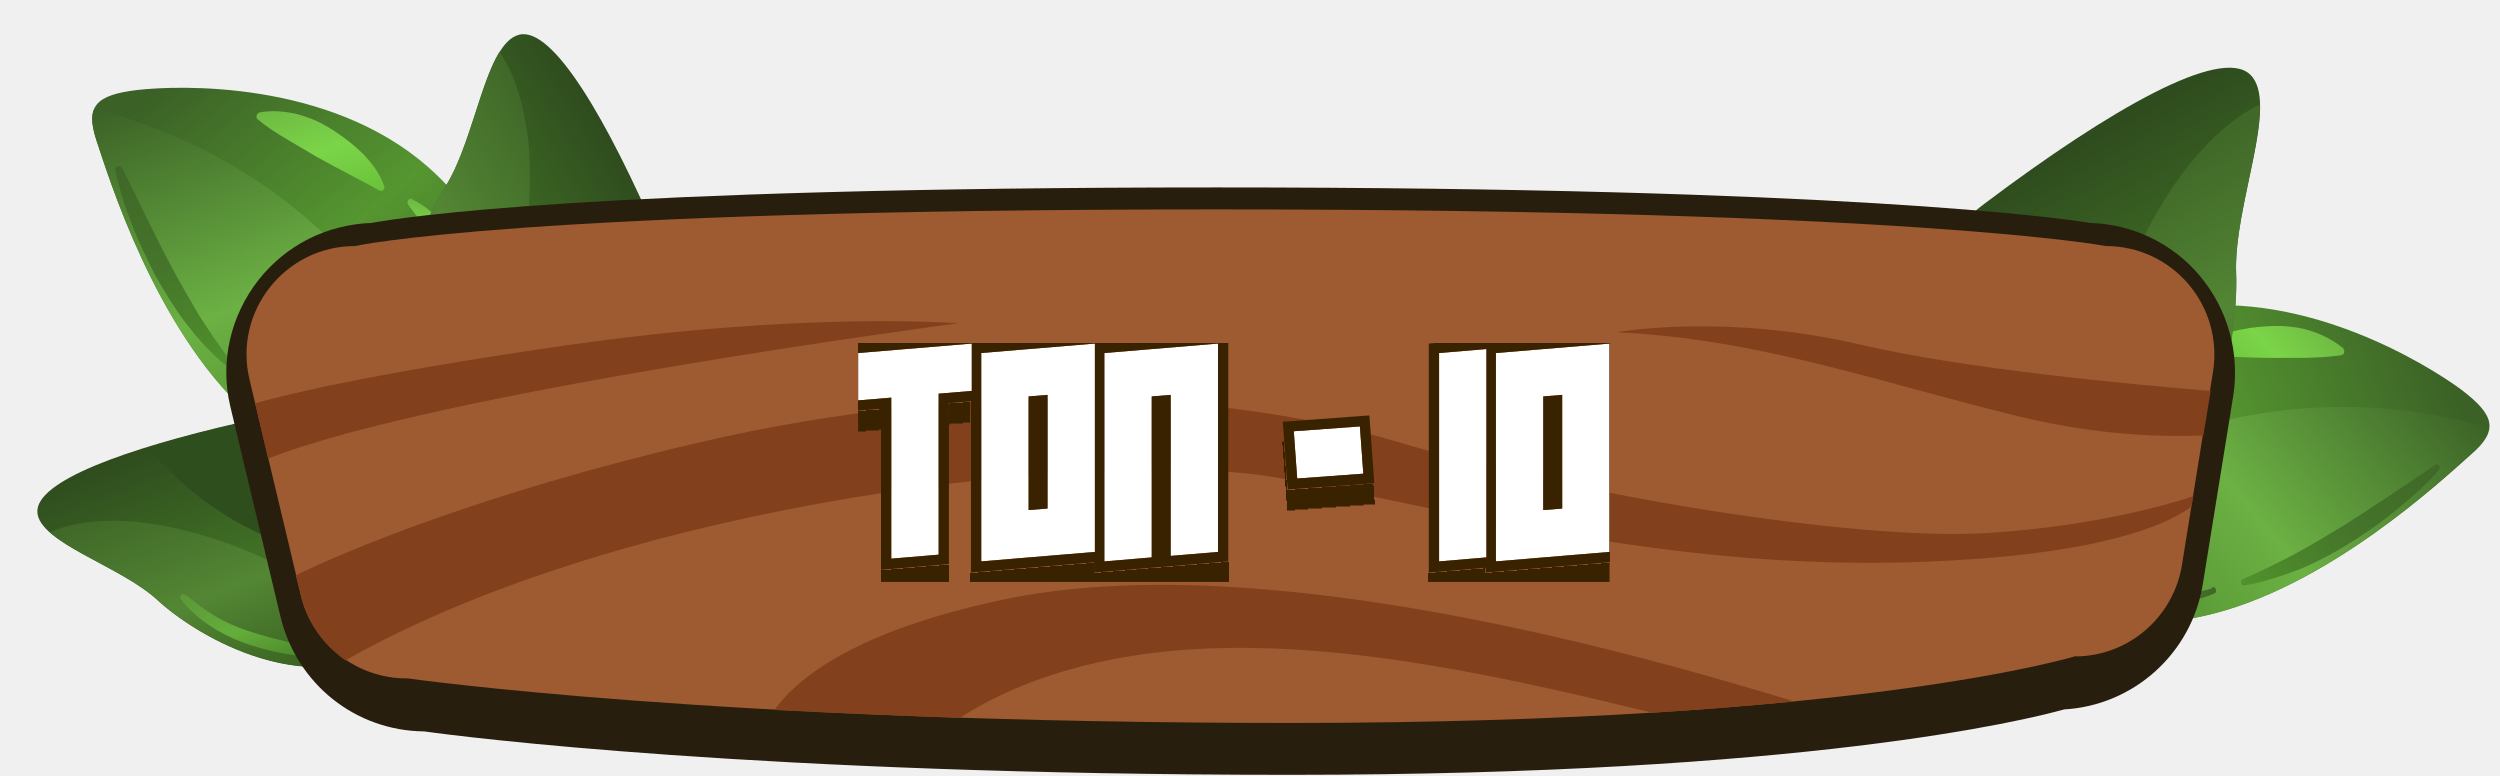
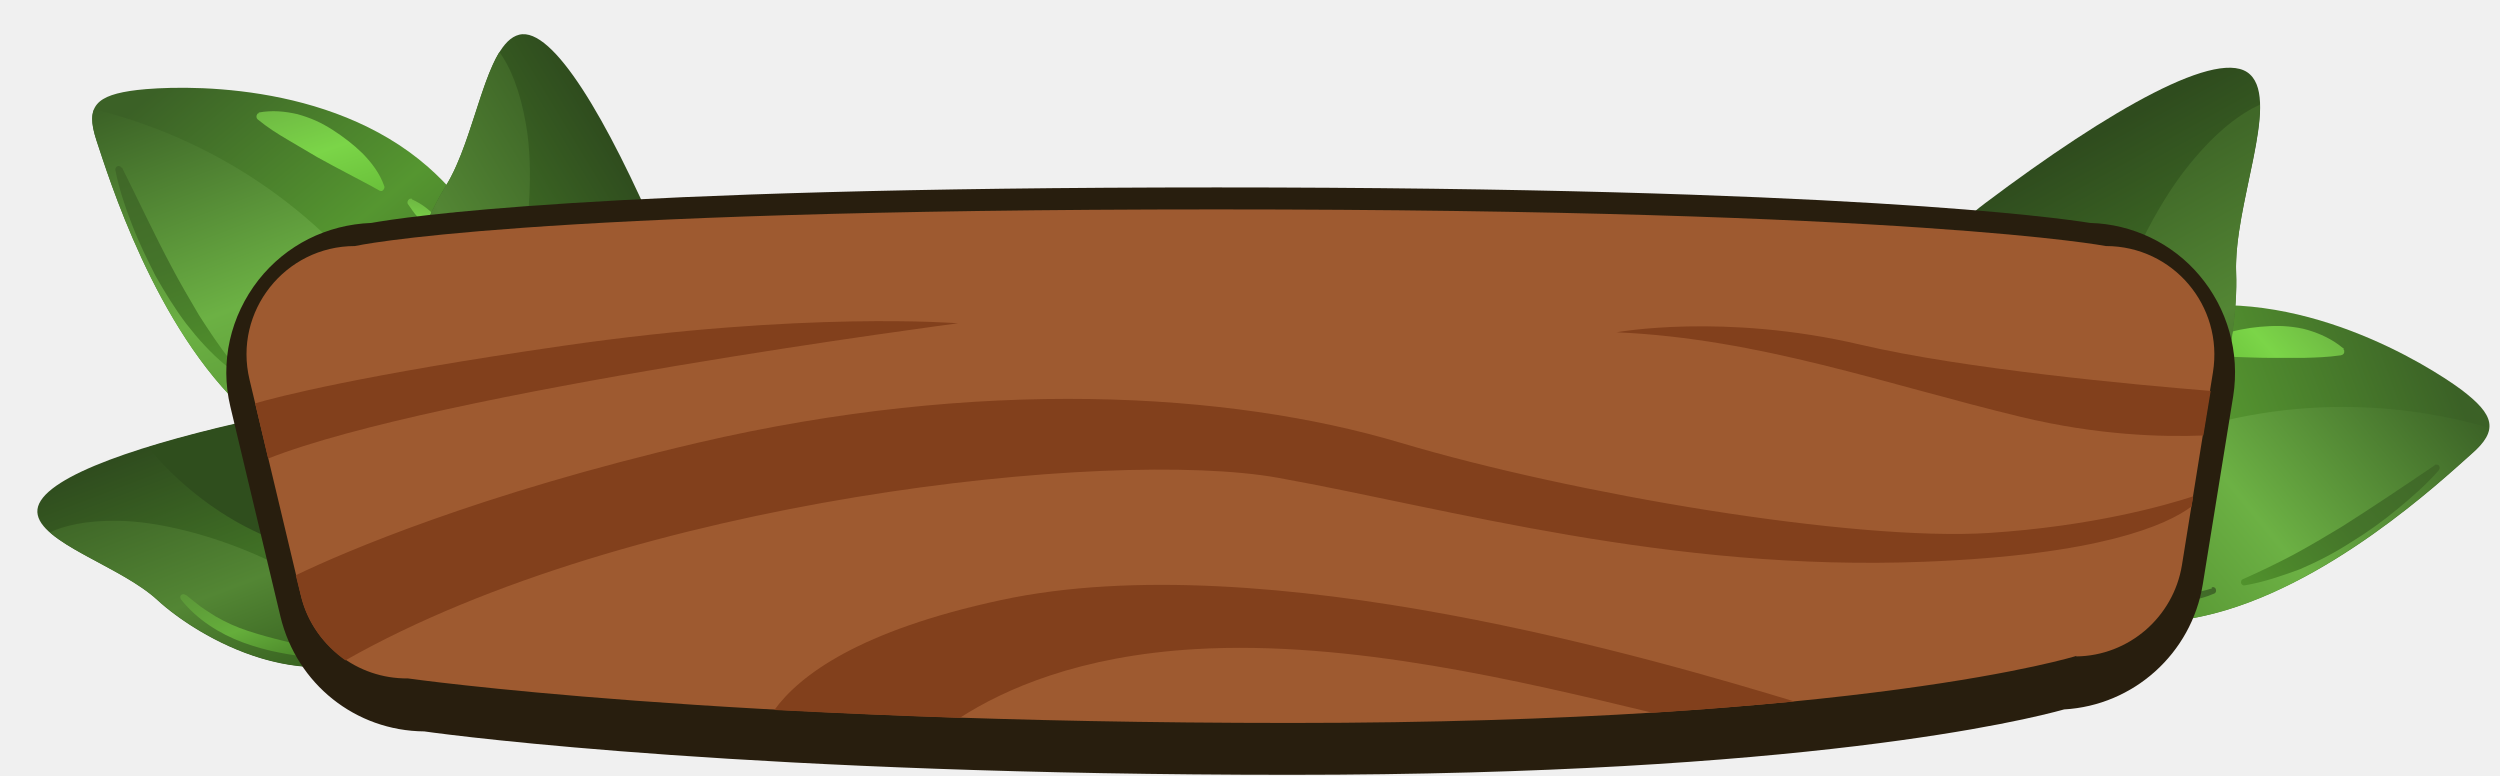
<svg xmlns="http://www.w3.org/2000/svg" width="232" height="72" viewBox="0 0 232 72" fill="none">
-   <path d="M41.406 46.105C41.406 46.105 32.801 36.804 22.188 39.226C11.601 41.66 3.322 44.652 3.467 47.53C3.624 50.381 11.149 52.484 14.622 55.707C18.217 59.016 29.062 65.679 38.123 59.172C47.16 52.717 41.418 46.078 41.418 46.078L41.406 46.105Z" fill="url(#paint0_linear_3920_35505)" />
-   <path d="M35.818 60.533C31.041 53.241 18.249 48.419 10.938 48.33C7.922 48.285 5.933 48.798 4.64 49.4C6.891 51.434 11.989 53.245 14.661 55.692C17.958 58.74 27.332 64.551 35.818 60.533Z" fill="url(#paint1_linear_3920_35505)" />
+   <path d="M41.406 46.105C41.406 46.105 32.801 36.804 22.188 39.226C11.601 41.66 3.322 44.652 3.467 47.53C3.624 50.381 11.149 52.484 14.622 55.707C18.217 59.016 29.062 65.679 38.123 59.172C47.16 52.717 41.418 46.078 41.418 46.078L41.406 46.105Z" fill="url(#paint0_linear_3920_35504)" />
+   <path d="M35.818 60.533C31.041 53.241 18.249 48.419 10.938 48.33C7.922 48.285 5.933 48.798 4.64 49.4C6.891 51.434 11.989 53.245 14.661 55.692C17.958 58.74 27.332 64.551 35.818 60.533Z" fill="url(#paint1_linear_3920_35504)" />
  <path d="M42.245 47.44C41.834 46.648 41.383 46.158 41.383 46.158C41.383 46.158 32.777 36.857 22.164 39.279C19.101 39.98 16.274 40.723 13.748 41.506C14.656 42.617 15.611 43.622 16.587 44.508C22.349 49.75 29.251 52.244 35.027 51.196C37.773 50.704 40.2 49.43 42.218 47.428L42.245 47.44Z" fill="#2F4E1D" />
  <path d="M37.107 59.866C37.464 59.643 37.781 59.434 38.137 59.21C38.746 58.781 39.251 58.368 39.717 57.971L39.899 44.692C39.722 44.517 39.56 44.38 39.332 44.246C38.026 45.161 35.034 47.908 35.369 53.492C35.541 56.382 36.305 58.451 37.134 59.878L37.107 59.866Z" fill="#273D1A" />
-   <path d="M17.318 55.256C17.737 55.604 18.182 55.964 18.613 56.286C19.07 56.619 19.525 56.887 19.995 57.194C20.931 57.743 21.968 58.209 23 58.544C24.058 58.892 25.167 59.199 26.234 59.455C26.775 59.602 27.316 59.749 27.867 59.805C28.42 59.925 28.973 60.046 29.511 60.128C29.76 60.144 29.927 60.411 29.846 60.662C29.777 60.887 29.599 60.999 29.404 61.007C28.241 60.964 27.072 60.79 25.928 60.563C24.81 60.349 23.674 60.03 22.575 59.632C21.449 59.222 20.382 58.679 19.402 58.015C18.422 57.35 17.555 56.577 16.798 55.63C16.701 55.49 16.693 55.295 16.832 55.198C16.972 55.101 17.117 55.134 17.238 55.22L17.318 55.256Z" fill="url(#paint2_linear_3920_35505)" />
-   <path d="M49.285 37.467C49.78 36.507 49.933 35.457 49.733 34.408C49.126 30.779 46.889 21.816 39.725 15.496C30.532 7.434 16.576 7.906 12.732 8.352C8.914 8.81 7.874 9.845 8.959 13.049C10.044 16.254 14.364 30.468 22.866 38.22C31.056 45.672 43.493 48.863 49.273 37.493L49.3 37.505L49.285 37.467Z" fill="url(#paint3_linear_3920_35505)" />
+   <path d="M17.318 55.256C17.737 55.604 18.182 55.964 18.613 56.286C19.07 56.619 19.525 56.887 19.995 57.194C20.931 57.743 21.968 58.209 23 58.544C24.058 58.892 25.167 59.199 26.234 59.455C26.775 59.602 27.316 59.749 27.867 59.805C28.42 59.925 28.973 60.046 29.511 60.128C29.76 60.144 29.927 60.411 29.846 60.662C29.777 60.887 29.599 60.999 29.404 61.007C28.241 60.964 27.072 60.79 25.928 60.563C24.81 60.349 23.674 60.03 22.575 59.632C21.449 59.222 20.382 58.679 19.402 58.015C18.422 57.35 17.555 56.577 16.798 55.63C16.701 55.49 16.693 55.295 16.832 55.198C16.972 55.101 17.117 55.134 17.238 55.22L17.318 55.256Z" fill="url(#paint2_linear_3920_35504)" />
+   <path d="M49.285 37.467C49.78 36.507 49.933 35.457 49.733 34.408C49.126 30.779 46.889 21.816 39.725 15.496C30.532 7.434 16.576 7.906 12.732 8.352C8.914 8.81 7.874 9.845 8.959 13.049C10.044 16.254 14.364 30.468 22.866 38.22C31.056 45.672 43.493 48.863 49.273 37.493L49.3 37.505L49.285 37.467Z" fill="url(#paint3_linear_3920_35504)" />
  <path d="M49.285 37.467C49.78 36.507 49.933 35.457 49.733 34.408C49.453 32.684 48.784 29.762 47.409 26.492C45.647 28.065 43.454 30.883 42.78 35.726C42.335 38.85 42.552 41.569 43.075 43.817C45.522 42.712 47.629 40.654 49.285 37.467Z" fill="#406829" />
-   <path d="M8.734 10.136C8.423 10.827 8.553 11.748 8.959 13.049C10.018 16.242 14.364 30.468 22.866 38.22C29.401 44.161 38.576 47.357 44.986 42.695C42.632 37.833 39.184 32.065 34.132 26.023C25.578 15.755 15.181 11.722 8.734 10.136Z" fill="url(#paint4_linear_3920_35505)" />
+   <path d="M8.734 10.136C8.423 10.827 8.553 11.748 8.959 13.049C10.018 16.242 14.364 30.468 22.866 38.22C29.401 44.161 38.576 47.357 44.986 42.695C42.632 37.833 39.184 32.065 34.132 26.023C25.578 15.755 15.181 11.722 8.734 10.136Z" fill="url(#paint4_linear_3920_35504)" />
  <path d="M45.012 42.707C44.299 41.236 43.48 39.717 42.577 38.097C42.483 40.228 42.706 42.15 43.087 43.791C43.766 43.489 44.389 43.098 45.01 42.642L45.036 42.654L45.012 42.707Z" fill="#507C34" />
-   <path d="M24.001 10.444C25.257 10.21 26.449 10.33 27.609 10.595C28.176 10.755 28.759 10.952 29.317 11.203C29.875 11.454 30.41 11.758 30.906 12.077C31.871 12.703 32.801 13.408 33.644 14.234C34.475 15.087 35.247 16.073 35.662 17.283C35.721 17.437 35.599 17.638 35.471 17.708C35.394 17.738 35.302 17.728 35.222 17.692C34.233 17.12 33.288 16.663 32.313 16.129C31.353 15.634 30.405 15.112 29.43 14.578L26.702 12.969C25.766 12.42 24.842 11.845 23.909 11.075C23.774 10.95 23.766 10.754 23.864 10.607C23.9 10.527 23.977 10.498 24.042 10.495L24.015 10.483L24.001 10.444Z" fill="url(#paint5_linear_3920_35505)" />
-   <path d="M38.192 18.483C38.697 18.71 39.152 18.979 39.53 19.276C39.934 19.585 40.341 19.96 40.644 20.352C41.316 21.133 41.952 21.994 42.282 23.038C42.34 23.192 42.245 23.405 42.103 23.437C41.987 23.481 41.881 23.433 41.813 23.37C41.421 23.034 41.105 22.669 40.752 22.318C40.398 21.967 40.083 21.602 39.729 21.251C39.375 20.901 39.072 20.509 38.757 20.143C38.415 19.766 38.15 19.359 37.859 18.941C37.761 18.801 37.819 18.603 37.97 18.479C38.059 18.423 38.151 18.433 38.242 18.442L38.219 18.495L38.192 18.483Z" fill="url(#paint6_linear_3920_35505)" />
-   <path d="M11.32 15.548C12.87 18.642 14.316 21.753 15.929 24.779C16.722 26.286 17.592 27.764 18.462 29.241C19.383 30.678 20.316 32.088 21.39 33.466C21.488 33.605 21.469 33.789 21.317 33.912C21.217 33.995 21.06 33.988 20.939 33.902C19.561 32.772 18.37 31.438 17.296 30.06C16.233 28.655 15.295 27.115 14.437 25.611C13.641 24.038 12.872 22.478 12.242 20.821C11.601 19.19 11.048 17.504 10.703 15.783C10.671 15.64 10.793 15.44 10.935 15.408C11.078 15.376 11.199 15.462 11.281 15.563L11.308 15.575L11.32 15.548Z" fill="url(#paint7_linear_3920_35505)" />
-   <path d="M23.395 35.549C23.861 36.078 24.43 36.589 24.997 37.036C25.59 37.494 26.18 37.887 26.797 38.292C27.414 38.697 28.067 39.023 28.746 39.36L30.767 40.268C31.033 40.388 31.189 40.681 31.084 40.986C30.965 41.252 30.671 41.407 30.366 41.303C29.675 40.992 28.996 40.655 28.302 40.279C27.634 39.915 26.991 39.498 26.347 39.081C25.715 38.637 25.11 38.206 24.553 37.667C23.996 37.129 23.427 36.618 22.932 36.012C22.834 35.873 22.853 35.689 22.993 35.592C23.105 35.483 23.289 35.501 23.413 35.653L23.437 35.6L23.395 35.549Z" fill="url(#paint8_linear_3920_35505)" />
-   <path d="M57.475 45.206C57.475 45.206 66.121 33.718 61.23 22.41C56.351 11.077 51.31 2.451 48.184 3.22C45.057 3.988 44.181 12.768 41.341 17.308C38.403 21.997 33.191 35.444 42.231 44.205C51.298 52.977 57.463 45.232 57.463 45.232L57.436 45.22L57.475 45.206Z" fill="url(#paint9_linear_3920_35505)" />
-   <path d="M40.269 41.885C47.452 35.077 50.214 19.826 48.832 11.662C48.263 8.306 47.327 6.192 46.344 4.823C44.547 7.755 43.557 13.798 41.353 17.282C38.647 21.596 34.065 33.216 40.269 41.885Z" fill="url(#paint10_linear_3920_35505)" />
+   <path d="M24.001 10.444C25.257 10.21 26.449 10.33 27.609 10.595C28.176 10.755 28.759 10.952 29.317 11.203C29.875 11.454 30.41 11.758 30.906 12.077C31.871 12.703 32.801 13.408 33.644 14.234C34.475 15.087 35.247 16.073 35.662 17.283C35.721 17.437 35.599 17.638 35.471 17.708C35.394 17.738 35.302 17.728 35.222 17.692C34.233 17.12 33.288 16.663 32.313 16.129C31.353 15.634 30.405 15.112 29.43 14.578L26.702 12.969C25.766 12.42 24.842 11.845 23.909 11.075C23.774 10.95 23.766 10.754 23.864 10.607C23.9 10.527 23.977 10.498 24.042 10.495L24.015 10.483L24.001 10.444Z" fill="url(#paint5_linear_3920_35504)" />
+   <path d="M38.192 18.483C38.697 18.71 39.152 18.979 39.53 19.276C39.934 19.585 40.341 19.96 40.644 20.352C41.316 21.133 41.952 21.994 42.282 23.038C42.34 23.192 42.245 23.405 42.103 23.437C41.987 23.481 41.881 23.433 41.813 23.37C41.421 23.034 41.105 22.669 40.752 22.318C40.398 21.967 40.083 21.602 39.729 21.251C39.375 20.901 39.072 20.509 38.757 20.143C38.415 19.766 38.15 19.359 37.859 18.941C37.761 18.801 37.819 18.603 37.97 18.479C38.059 18.423 38.151 18.433 38.242 18.442L38.219 18.495L38.192 18.483Z" fill="url(#paint6_linear_3920_35504)" />
+   <path d="M11.32 15.548C12.87 18.642 14.316 21.753 15.929 24.779C16.722 26.286 17.592 27.764 18.462 29.241C19.383 30.678 20.316 32.088 21.39 33.466C21.488 33.605 21.469 33.789 21.317 33.912C21.217 33.995 21.06 33.988 20.939 33.902C19.561 32.772 18.37 31.438 17.296 30.06C16.233 28.655 15.295 27.115 14.437 25.611C13.641 24.038 12.872 22.478 12.242 20.821C11.601 19.19 11.048 17.504 10.703 15.783C10.671 15.64 10.793 15.44 10.935 15.408C11.078 15.376 11.199 15.462 11.281 15.563L11.308 15.575L11.32 15.548Z" fill="url(#paint7_linear_3920_35504)" />
+   <path d="M23.395 35.549C23.861 36.078 24.43 36.589 24.997 37.036C25.59 37.494 26.18 37.887 26.797 38.292C27.414 38.697 28.067 39.023 28.746 39.36L30.767 40.268C31.033 40.388 31.189 40.681 31.084 40.986C30.965 41.252 30.671 41.407 30.366 41.303C29.675 40.992 28.996 40.655 28.302 40.279C27.634 39.915 26.991 39.498 26.347 39.081C25.715 38.637 25.11 38.206 24.553 37.667C23.996 37.129 23.427 36.618 22.932 36.012C22.834 35.873 22.853 35.689 22.993 35.592C23.105 35.483 23.289 35.501 23.413 35.653L23.437 35.6L23.395 35.549Z" fill="url(#paint8_linear_3920_35504)" />
+   <path d="M57.475 45.206C57.475 45.206 66.121 33.718 61.23 22.41C56.351 11.077 51.31 2.451 48.184 3.22C45.057 3.988 44.181 12.768 41.341 17.308C38.403 21.997 33.191 35.444 42.231 44.205C51.298 52.977 57.463 45.232 57.463 45.232L57.436 45.22L57.475 45.206Z" fill="url(#paint9_linear_3920_35504)" />
+   <path d="M40.269 41.885C47.452 35.077 50.214 19.826 48.832 11.662C48.263 8.306 47.327 6.192 46.344 4.823C44.547 7.755 43.557 13.798 41.353 17.282C38.647 21.596 34.065 33.216 40.269 41.885Z" fill="url(#paint10_linear_3920_35504)" />
  <path d="M41.288 43.174C41.589 43.501 41.877 43.854 42.243 44.178C42.827 44.728 43.396 45.24 43.936 45.674L58.788 43.207C58.896 42.968 59.069 42.726 59.215 42.472C57.897 41.208 54.246 38.449 48.083 39.931C44.88 40.729 42.726 41.966 41.276 43.2L41.288 43.174Z" fill="#273D1A" />
-   <path d="M42.412 20.188C42.108 20.722 41.792 21.283 41.529 21.868C41.266 22.453 41.016 23.012 40.806 23.621C40.372 24.8 40.056 26.001 39.924 27.22C39.767 28.492 39.623 29.738 39.559 31.019C39.494 31.661 39.494 32.3 39.468 32.928C39.415 33.543 39.43 34.221 39.404 34.849C39.403 35.136 39.177 35.354 38.89 35.353C38.668 35.349 38.438 35.15 38.403 34.942C38.231 33.618 38.177 32.316 38.2 30.984C38.224 29.652 38.365 28.341 38.533 27.042C38.752 25.702 39.115 24.395 39.692 23.184C40.241 21.961 40.912 20.824 41.822 19.795C41.947 19.659 42.142 19.651 42.316 19.761C42.426 19.874 42.472 20.055 42.374 20.202L42.401 20.214L42.412 20.188Z" fill="url(#paint11_linear_3920_35505)" />
-   <path d="M181.66 43.24C181.718 42.181 182.101 41.152 182.807 40.328C185.189 37.475 191.601 30.71 201.101 28.799C213.248 26.357 225.248 33.828 228.396 36.151C231.513 38.505 231.896 39.946 229.337 42.152C226.778 44.416 215.837 54.711 204.425 57.181C193.483 59.593 181.012 56.123 181.66 43.24Z" fill="url(#paint12_linear_3920_35505)" />
+   <path d="M42.412 20.188C42.108 20.722 41.792 21.283 41.529 21.868C41.266 22.453 41.016 23.012 40.806 23.621C40.372 24.8 40.056 26.001 39.924 27.22C39.767 28.492 39.623 29.738 39.559 31.019C39.494 31.661 39.494 32.3 39.468 32.928C39.415 33.543 39.43 34.221 39.404 34.849C39.403 35.136 39.177 35.354 38.89 35.353C38.668 35.349 38.438 35.15 38.403 34.942C38.231 33.618 38.177 32.316 38.2 30.984C38.224 29.652 38.365 28.341 38.533 27.042C38.752 25.702 39.115 24.395 39.692 23.184C40.241 21.961 40.912 20.824 41.822 19.795C41.947 19.659 42.142 19.651 42.316 19.761C42.426 19.874 42.472 20.055 42.374 20.202L42.401 20.214L42.412 20.188Z" fill="url(#paint11_linear_3920_35504)" />
+   <path d="M181.66 43.24C181.718 42.181 182.101 41.152 182.807 40.328C185.189 37.475 191.601 30.71 201.101 28.799C213.248 26.357 225.248 33.828 228.396 36.151C231.513 38.505 231.896 39.946 229.337 42.152C226.778 44.416 215.837 54.711 204.425 57.181C193.483 59.593 181.012 56.123 181.66 43.24Z" fill="url(#paint12_linear_3920_35504)" />
  <path d="M181.66 43.239C181.719 42.18 182.101 41.151 182.807 40.327C183.954 38.945 185.954 36.709 188.837 34.533C189.601 36.827 190.101 40.386 188.248 45.004C187.072 47.945 185.484 50.239 183.895 51.945C182.337 49.739 181.484 46.827 181.66 43.239Z" fill="#406829" />
-   <path d="M230.955 39.71C230.837 40.475 230.308 41.239 229.278 42.151C226.719 44.416 215.778 54.71 204.366 57.181C195.631 59.093 185.954 57.298 182.719 49.945C187.219 46.857 193.16 43.563 200.631 40.798C213.278 36.092 224.455 37.798 230.925 39.681L230.955 39.71Z" fill="url(#paint13_linear_3920_35505)" />
+   <path d="M230.955 39.71C230.837 40.475 230.308 41.239 229.278 42.151C226.719 44.416 215.778 54.71 204.366 57.181C195.631 59.093 185.954 57.298 182.719 49.945C187.219 46.857 193.16 43.563 200.631 40.798C213.278 36.092 224.455 37.798 230.925 39.681L230.955 39.71Z" fill="url(#paint13_linear_3920_35504)" />
  <path d="M182.777 49.946C184.13 49.005 185.63 48.093 187.218 47.151C186.218 49.034 185.042 50.622 183.924 51.916C183.483 51.299 183.101 50.681 182.777 49.946Z" fill="#507C34" />
-   <path d="M217.425 32.298C216.425 31.474 215.337 30.974 214.161 30.621C213.572 30.445 212.955 30.357 212.366 30.298C211.778 30.239 211.131 30.239 210.572 30.268C209.396 30.327 208.249 30.474 207.043 30.798C205.896 31.121 204.719 31.592 203.749 32.445C203.631 32.562 203.572 32.739 203.719 32.886L203.954 33.004C205.102 32.974 206.219 33.092 207.307 33.121C208.396 33.151 209.513 33.21 210.631 33.21L213.808 33.21C214.896 33.18 215.984 33.151 217.219 32.974C217.425 32.945 217.572 32.798 217.543 32.592C217.572 32.504 217.484 32.416 217.455 32.386L217.514 32.327L217.425 32.298Z" fill="url(#paint14_linear_3920_35505)" />
-   <path d="M200.955 32.18C200.396 32.092 199.866 32.151 199.366 32.239C198.866 32.327 198.337 32.445 197.837 32.592C196.837 32.945 195.866 33.386 195.043 34.092C194.925 34.209 194.866 34.386 195.013 34.533C195.101 34.621 195.249 34.651 195.307 34.651C195.837 34.533 196.307 34.415 196.807 34.268C197.307 34.121 197.749 33.974 198.249 33.827C198.749 33.68 199.19 33.533 199.66 33.357C200.131 33.18 200.602 33.004 201.043 32.739C201.219 32.68 201.278 32.445 201.19 32.298C201.131 32.239 201.043 32.151 200.955 32.18Z" fill="url(#paint15_linear_3920_35505)" />
-   <path d="M225.984 43.151C223.072 45.122 220.19 47.063 217.308 48.886C215.837 49.769 214.366 50.651 212.837 51.475C211.337 52.269 209.749 53.033 208.16 53.739C207.984 53.798 207.925 53.975 207.984 54.151C208.043 54.269 208.19 54.357 208.278 54.328C210.043 54.033 211.749 53.445 213.425 52.828C215.072 52.122 216.66 51.298 218.16 50.328C219.661 49.416 221.131 48.357 222.484 47.239C223.837 46.122 225.19 44.945 226.337 43.622C226.425 43.474 226.425 43.298 226.308 43.18C226.161 43.092 226.043 43.092 225.925 43.151L225.984 43.21L225.984 43.151Z" fill="url(#paint16_linear_3920_35505)" />
-   <path d="M205.307 54.593C204.63 54.799 203.895 55.005 203.13 55.064C202.366 55.181 201.66 55.24 200.924 55.27C200.189 55.299 199.424 55.299 198.689 55.211C197.924 55.152 197.218 55.093 196.454 54.916C196.13 54.887 195.866 55.093 195.807 55.387C195.777 55.711 195.983 55.975 196.277 56.034C197.071 56.122 197.836 56.122 198.601 56.181C199.366 56.24 200.16 56.152 200.924 56.093C201.689 56.034 202.483 55.946 203.219 55.74C204.013 55.593 204.719 55.416 205.454 55.093C205.63 55.034 205.689 54.858 205.63 54.681C205.572 54.505 205.395 54.446 205.277 54.505L205.219 54.564L205.307 54.593Z" fill="url(#paint17_linear_3920_35505)" />
-   <path d="M174.631 44.387C174.631 44.387 172.572 27.563 184.219 18.857C195.837 10.121 206.072 4.298 208.808 6.915C211.573 9.504 207.278 19.033 207.514 25.328C207.749 31.622 205.22 48.622 190.837 52.298C176.425 55.946 174.631 44.387 174.631 44.387Z" fill="url(#paint18_linear_3920_35505)" />
-   <path d="M194.19 51.122C190.866 39.975 197.014 22.769 203.22 15.21C205.749 12.092 207.984 10.504 209.72 9.71C209.808 13.739 207.308 20.533 207.514 25.386C207.749 31.328 205.631 45.916 194.19 51.122Z" fill="url(#paint19_linear_3920_35505)" />
-   <path d="M204.69 27.74C204.69 28.445 204.69 29.21 204.602 29.946C204.572 30.681 204.484 31.416 204.307 32.122C204.072 33.593 203.631 34.975 203.072 36.357C202.513 37.74 201.866 39.093 201.219 40.446C200.896 41.122 200.572 41.799 200.19 42.416C199.807 43.034 199.454 43.681 199.131 44.358C198.954 44.652 199.101 44.975 199.396 45.152C199.69 45.328 199.954 45.181 200.131 45.005C201.102 43.74 201.925 42.446 202.631 41.093C203.396 39.74 204.013 38.299 204.602 36.887C205.16 35.387 205.543 33.828 205.69 32.269C205.837 30.71 205.837 29.122 205.484 27.534C205.455 27.328 205.219 27.151 204.984 27.269C204.807 27.328 204.631 27.504 204.66 27.651L204.66 27.769L204.69 27.74Z" fill="url(#paint20_linear_3920_35505)" />
+   <path d="M217.425 32.298C216.425 31.474 215.337 30.974 214.161 30.621C213.572 30.445 212.955 30.357 212.366 30.298C211.778 30.239 211.131 30.239 210.572 30.268C209.396 30.327 208.249 30.474 207.043 30.798C205.896 31.121 204.719 31.592 203.749 32.445C203.631 32.562 203.572 32.739 203.719 32.886L203.954 33.004C205.102 32.974 206.219 33.092 207.307 33.121C208.396 33.151 209.513 33.21 210.631 33.21L213.808 33.21C214.896 33.18 215.984 33.151 217.219 32.974C217.425 32.945 217.572 32.798 217.543 32.592C217.572 32.504 217.484 32.416 217.455 32.386L217.514 32.327L217.425 32.298Z" fill="url(#paint14_linear_3920_35504)" />
+   <path d="M200.955 32.18C200.396 32.092 199.866 32.151 199.366 32.239C198.866 32.327 198.337 32.445 197.837 32.592C196.837 32.945 195.866 33.386 195.043 34.092C194.925 34.209 194.866 34.386 195.013 34.533C195.101 34.621 195.249 34.651 195.307 34.651C195.837 34.533 196.307 34.415 196.807 34.268C197.307 34.121 197.749 33.974 198.249 33.827C198.749 33.68 199.19 33.533 199.66 33.357C200.131 33.18 200.602 33.004 201.043 32.739C201.219 32.68 201.278 32.445 201.19 32.298C201.131 32.239 201.043 32.151 200.955 32.18Z" fill="url(#paint15_linear_3920_35504)" />
+   <path d="M225.984 43.151C223.072 45.122 220.19 47.063 217.308 48.886C215.837 49.769 214.366 50.651 212.837 51.475C211.337 52.269 209.749 53.033 208.16 53.739C207.984 53.798 207.925 53.975 207.984 54.151C208.043 54.269 208.19 54.357 208.278 54.328C210.043 54.033 211.749 53.445 213.425 52.828C215.072 52.122 216.66 51.298 218.16 50.328C219.661 49.416 221.131 48.357 222.484 47.239C223.837 46.122 225.19 44.945 226.337 43.622C226.425 43.474 226.425 43.298 226.308 43.18C226.161 43.092 226.043 43.092 225.925 43.151L225.984 43.21L225.984 43.151Z" fill="url(#paint16_linear_3920_35504)" />
+   <path d="M205.307 54.593C204.63 54.799 203.895 55.005 203.13 55.064C202.366 55.181 201.66 55.24 200.924 55.27C200.189 55.299 199.424 55.299 198.689 55.211C197.924 55.152 197.218 55.093 196.454 54.916C196.13 54.887 195.866 55.093 195.807 55.387C195.777 55.711 195.983 55.975 196.277 56.034C197.071 56.122 197.836 56.122 198.601 56.181C199.366 56.24 200.16 56.152 200.924 56.093C201.689 56.034 202.483 55.946 203.219 55.74C204.013 55.593 204.719 55.416 205.454 55.093C205.63 55.034 205.689 54.858 205.63 54.681C205.572 54.505 205.395 54.446 205.277 54.505L205.219 54.564L205.307 54.593Z" fill="url(#paint17_linear_3920_35504)" />
+   <path d="M174.631 44.387C174.631 44.387 172.572 27.563 184.219 18.857C195.837 10.121 206.072 4.298 208.808 6.915C211.573 9.504 207.278 19.033 207.514 25.328C207.749 31.622 205.22 48.622 190.837 52.298C176.425 55.946 174.631 44.387 174.631 44.387Z" fill="url(#paint18_linear_3920_35504)" />
+   <path d="M194.19 51.122C190.866 39.975 197.014 22.769 203.22 15.21C205.749 12.092 207.984 10.504 209.72 9.71C209.808 13.739 207.308 20.533 207.514 25.386C207.749 31.328 205.631 45.916 194.19 51.122Z" fill="url(#paint19_linear_3920_35504)" />
+   <path d="M204.69 27.74C204.69 28.445 204.69 29.21 204.602 29.946C204.572 30.681 204.484 31.416 204.307 32.122C204.072 33.593 203.631 34.975 203.072 36.357C202.513 37.74 201.866 39.093 201.219 40.446C200.896 41.122 200.572 41.799 200.19 42.416C199.807 43.034 199.454 43.681 199.131 44.358C198.954 44.652 199.101 44.975 199.396 45.152C199.69 45.328 199.954 45.181 200.131 45.005C201.102 43.74 201.925 42.446 202.631 41.093C203.396 39.74 204.013 38.299 204.602 36.887C205.16 35.387 205.543 33.828 205.69 32.269C205.837 30.71 205.837 29.122 205.484 27.534C205.455 27.328 205.219 27.151 204.984 27.269C204.807 27.328 204.631 27.504 204.66 27.651L204.66 27.769L204.69 27.74Z" fill="url(#paint20_linear_3920_35504)" />
  <path d="M119.726 71.903C70.448 71.903 42.67 68.345 39.374 67.874C32.992 67.822 27.552 63.48 26.035 57.255L21.379 37.743C20.385 33.61 21.379 29.32 23.994 25.972C26.558 22.729 30.324 20.846 34.457 20.689C37.386 20.166 54.963 17.393 112.925 17.393C170.887 17.393 191.08 20.218 193.957 20.689C197.88 20.793 201.595 22.572 204.106 25.554C206.721 28.64 207.872 32.721 207.244 36.749L204.419 54.221C203.373 60.655 197.985 65.468 191.551 65.834C187.993 66.828 167.435 71.903 119.778 71.903H119.726Z" fill="#281E0E" />
  <path d="M192.701 60.864C192.701 60.864 172.823 67.09 119.83 67.09C66.838 67.09 37.857 62.957 37.857 62.957C33.149 63.009 29.016 59.818 27.918 55.215L23.157 35.231C21.64 28.902 26.453 22.833 32.94 22.833C32.94 22.833 48.058 19.433 112.873 19.433C177.688 19.433 195.421 22.833 195.421 22.833C201.647 22.833 206.355 28.378 205.361 34.551L202.484 52.442C201.699 57.255 197.566 60.864 192.649 60.917L192.701 60.864Z" fill="#9E5A30" />
  <path d="M166.545 65.102C154.252 61.388 117.424 50.402 92.889 55.686C79.759 58.511 74.214 62.643 71.86 65.887C77.039 66.148 82.793 66.41 89.071 66.619C93.203 63.951 100.161 60.865 110.937 60.237C125.271 59.4 141.226 63.219 153.362 66.148C158.227 65.834 162.622 65.468 166.493 65.102H166.545Z" fill="#82401C" />
  <path d="M52.242 32.093C33.409 34.813 25.667 36.853 23.679 37.428L24.882 42.555C40.628 36.33 88.913 30 88.913 30C88.913 30 74.631 28.849 52.242 32.093Z" fill="#82401C" />
  <path d="M203.531 46.06C200.967 46.897 194.219 48.833 184.541 49.461C171.986 50.245 145.935 45.851 129.98 41.091C114.024 36.33 90.798 35.022 64.746 41.091C44.397 45.851 31.894 51.239 27.447 53.384L27.918 55.267C28.494 57.778 30.063 59.871 32.051 61.283C58.469 46.27 103.039 41.561 118.575 44.334C134.531 47.211 154.88 53.07 178.63 52.129C194.847 51.501 201.072 48.728 203.374 47.002L203.531 46.06Z" fill="#82401C" />
  <path d="M204.471 40.411L205.151 36.278C198.036 35.703 182.238 34.238 172.665 31.988C159.953 29.007 150.014 30.837 150.014 30.837C163.301 31.413 175.123 35.703 187.521 38.684C194.688 40.411 200.704 40.568 204.523 40.411H204.471Z" fill="#82401C" />
-   <g filter="url(#filter0_d_3920_35505)">
-     <mask id="path-35-outside-1_3920_35505" maskUnits="userSpaceOnUse" x="78" y="30.339" width="73" height="23" fill="black">
-       <rect fill="white" x="78" y="30.339" width="73" height="23" />
-       <path d="M87.105 51.473L82.71 51.842V36.9L79.634 37.155V32.761L90.181 31.882V36.276L87.105 36.531V51.473ZM97.212 36.645L95.454 36.786V47.333L97.212 47.192V36.645ZM91.06 32.761L101.606 31.882V51.218L91.06 52.097V32.761ZM106.88 51.727L102.485 52.097V32.761L113.032 31.882V51.218L108.638 51.587V36.645L106.88 36.786V51.727ZM126.198 39.572L126.515 43.958L120.38 44.406L120.063 40.02L126.198 39.572ZM137.94 51.727L133.546 52.097V32.761L137.94 32.392V51.727ZM144.972 36.645L143.214 36.786V47.333L144.972 47.192V36.645ZM138.819 32.761L149.366 31.882V51.218L138.819 52.097V32.761Z" />
-     </mask>
-     <path d="M87.105 51.473L82.71 51.842V36.9L79.634 37.155V32.761L90.181 31.882V36.276L87.105 36.531V51.473ZM97.212 36.645L95.454 36.786V47.333L97.212 47.192V36.645ZM91.06 32.761L101.606 31.882V51.218L91.06 52.097V32.761ZM106.88 51.727L102.485 52.097V32.761L113.032 31.882V51.218L108.638 51.587V36.645L106.88 36.786V51.727ZM126.198 39.572L126.515 43.958L120.38 44.406L120.063 40.02L126.198 39.572ZM137.94 51.727L133.546 52.097V32.761L137.94 32.392V51.727ZM144.972 36.645L143.214 36.786V47.333L144.972 47.192V36.645ZM138.819 32.761L149.366 31.882V51.218L138.819 52.097V32.761Z" fill="white" />
-     <path d="M87.105 51.473L87.184 52.422L88.058 52.349V51.473H87.105ZM82.71 51.842H81.757V52.878L82.79 52.792L82.71 51.842ZM82.71 36.9H83.663V35.865L82.631 35.95L82.71 36.9ZM79.634 37.155H78.681V38.191L79.713 38.105L79.634 37.155ZM79.634 32.761L79.555 31.811L78.681 31.884V32.761H79.634ZM90.181 31.882H91.134V30.846L90.102 30.932L90.181 31.882ZM90.181 36.276L90.259 37.226L91.134 37.154V36.276H90.181ZM87.105 36.531L87.026 35.581L86.151 35.654V36.531H87.105ZM87.025 50.523L82.63 50.892L82.79 52.792L87.184 52.422L87.025 50.523ZM83.663 51.842V36.9H81.757V51.842H83.663ZM82.631 35.95L79.555 36.205L79.713 38.105L82.789 37.85L82.631 35.95ZM80.587 37.155V32.761H78.681V37.155H80.587ZM79.713 33.711L90.26 32.832L90.102 30.932L79.555 31.811L79.713 33.711ZM89.228 31.882V36.276H91.134V31.882H89.228ZM90.102 35.327L87.026 35.581L87.183 37.481L90.259 37.226L90.102 35.327ZM86.151 36.531V51.473H88.058V36.531H86.151ZM97.212 36.645H98.165V35.613L97.136 35.695L97.212 36.645ZM95.454 36.786L95.378 35.836L94.501 35.906V36.786H95.454ZM95.454 47.333H94.501V48.365L95.53 48.283L95.454 47.333ZM97.212 47.192L97.288 48.142L98.165 48.072V47.192H97.212ZM91.06 32.761L90.98 31.811L90.106 31.884V32.761H91.06ZM101.606 31.882H102.56V30.846L101.527 30.932L101.606 31.882ZM101.606 51.218L101.686 52.168L102.56 52.095V51.218H101.606ZM91.06 52.097H90.106V53.133L91.139 53.047L91.06 52.097ZM97.136 35.695L95.378 35.836L95.53 37.736L97.288 37.596L97.136 35.695ZM94.501 36.786V47.333H96.407V36.786H94.501ZM95.53 48.283L97.288 48.142L97.136 46.242L95.378 46.383L95.53 48.283ZM98.165 47.192V36.645H96.259V47.192H98.165ZM91.139 33.711L101.686 32.832L101.527 30.932L90.98 31.811L91.139 33.711ZM100.653 31.882V51.218H102.56V31.882H100.653ZM101.527 50.268L90.98 51.147L91.139 53.047L101.686 52.168L101.527 50.268ZM92.013 52.097V32.761H90.106V52.097H92.013ZM106.88 51.727L106.96 52.677L107.833 52.604V51.727H106.88ZM102.485 52.097H101.532V53.133L102.565 53.047L102.485 52.097ZM102.485 32.761L102.406 31.811L101.532 31.884V32.761H102.485ZM113.032 31.882H113.985V30.846L112.953 30.932L113.032 31.882ZM113.032 51.218L113.112 52.168L113.985 52.094V51.218H113.032ZM108.638 51.587H107.685V52.623L108.717 52.537L108.638 51.587ZM108.638 36.645H109.591V35.613L108.562 35.695L108.638 36.645ZM106.88 36.786L106.804 35.836L105.927 35.906V36.786H106.88ZM106.8 50.778L102.406 51.147L102.565 53.047L106.96 52.677L106.8 50.778ZM103.439 52.097V32.761H101.532V52.097H103.439ZM102.565 33.711L113.111 32.832L112.953 30.932L102.406 31.811L102.565 33.711ZM112.079 31.882V51.218H113.985V31.882H112.079ZM112.952 50.268L108.558 50.637L108.717 52.537L113.112 52.168L112.952 50.268ZM109.591 51.587V36.645H107.685V51.587H109.591ZM108.562 35.695L106.804 35.836L106.956 37.736L108.714 37.596L108.562 35.695ZM105.927 36.786V51.727H107.833V36.786H105.927ZM126.198 39.572L127.149 39.504L127.08 38.552L126.129 38.622L126.198 39.572ZM126.515 43.958L126.584 44.909L127.534 44.839L127.465 43.889L126.515 43.958ZM120.38 44.406L119.429 44.475L119.498 45.426L120.449 45.357L120.38 44.406ZM120.063 40.02L119.994 39.07L119.044 39.139L119.113 40.089L120.063 40.02ZM125.248 39.641L125.564 44.027L127.465 43.889L127.149 39.504L125.248 39.641ZM126.445 43.007L120.31 43.456L120.449 45.357L126.584 44.909L126.445 43.007ZM121.331 44.338L121.014 39.952L119.113 40.089L119.429 44.475L121.331 44.338ZM120.133 40.971L126.268 40.523L126.129 38.622L119.994 39.07L120.133 40.971ZM137.94 51.727L138.02 52.677L138.894 52.604V51.727H137.94ZM133.546 52.097H132.593V53.133L133.626 53.047L133.546 52.097ZM133.546 32.761L133.466 31.811L132.593 31.884V32.761H133.546ZM137.94 32.392H138.894V31.355L137.861 31.442L137.94 32.392ZM137.861 50.778L133.466 51.147L133.626 53.047L138.02 52.677L137.861 50.778ZM134.499 52.097V32.761H132.593V52.097H134.499ZM133.626 33.711L138.02 33.341L137.861 31.442L133.466 31.811L133.626 33.711ZM136.987 32.392V51.727H138.894V32.392H136.987ZM144.972 36.645H145.925V35.613L144.896 35.695L144.972 36.645ZM143.214 36.786L143.138 35.836L142.261 35.906V36.786H143.214ZM143.214 47.333H142.261V48.365L143.29 48.283L143.214 47.333ZM144.972 47.192L145.048 48.142L145.925 48.072V47.192H144.972ZM138.819 32.761L138.74 31.811L137.866 31.884V32.761H138.819ZM149.366 31.882H150.319V30.846L149.287 30.932L149.366 31.882ZM149.366 51.218L149.445 52.168L150.319 52.095V51.218H149.366ZM138.819 52.097H137.866V53.133L138.898 53.047L138.819 52.097ZM144.896 35.695L143.138 35.836L143.29 37.736L145.048 37.596L144.896 35.695ZM142.261 36.786V47.333H144.167V36.786H142.261ZM143.29 48.283L145.048 48.142L144.896 46.242L143.138 46.383L143.29 48.283ZM145.925 47.192V36.645H144.019V47.192H145.925ZM138.898 33.711L149.445 32.832L149.287 30.932L138.74 31.811L138.898 33.711ZM148.413 31.882V51.218H150.319V31.882H148.413ZM149.287 50.268L138.74 51.147L138.898 53.047L149.445 52.168L149.287 50.268ZM139.772 52.097V32.761H137.866V52.097H139.772Z" fill="#392200" mask="url(#path-35-outside-1_3920_35505)" />
-   </g>
  <defs>
-     <filter id="filter0_d_3920_35505" x="79.634" y="31.882" width="69.732" height="22.121" filterUnits="userSpaceOnUse" color-interpolation-filters="sRGB">
-       <feFlood flood-opacity="0" result="BackgroundImageFix" />
-       <feColorMatrix in="SourceAlpha" type="matrix" values="0 0 0 0 0 0 0 0 0 0 0 0 0 0 0 0 0 0 127 0" result="hardAlpha" />
-       <feOffset dy="1.906" />
-       <feComposite in2="hardAlpha" operator="out" />
-       <feColorMatrix type="matrix" values="0 0 0 0 0.224 0 0 0 0 0.134 0 0 0 0 0 0 0 0 1 0" />
-       <feBlend mode="normal" in2="BackgroundImageFix" result="effect1_dropShadow_3920_35505" />
-       <feBlend mode="normal" in="SourceGraphic" in2="effect1_dropShadow_3920_35505" result="shape" />
-     </filter>
-     <linearGradient id="paint0_linear_3920_35505" x1="19.683" y1="39.114" x2="28.857" y2="63.26" gradientUnits="userSpaceOnUse">
+     <linearGradient id="paint0_linear_3920_35504" x1="19.683" y1="39.114" x2="28.857" y2="63.26" gradientUnits="userSpaceOnUse">
      <stop stop-color="#2F4C1E" />
      <stop offset="0.5" stop-color="#407025" />
      <stop offset="1" stop-color="#325120" />
    </linearGradient>
-     <linearGradient id="paint1_linear_3920_35505" x1="16.398" y1="44.915" x2="24.06" y2="65.082" gradientUnits="userSpaceOnUse">
+     <linearGradient id="paint1_linear_3920_35504" x1="16.398" y1="44.915" x2="24.06" y2="65.082" gradientUnits="userSpaceOnUse">
      <stop stop-color="#406828" />
      <stop offset="0.5" stop-color="#538634" />
      <stop offset="1" stop-color="#355F1E" />
    </linearGradient>
-     <linearGradient id="paint2_linear_3920_35505" x1="21.473" y1="53.185" x2="25.17" y2="62.914" gradientUnits="userSpaceOnUse">
+     <linearGradient id="paint2_linear_3920_35504" x1="21.473" y1="53.185" x2="25.17" y2="62.914" gradientUnits="userSpaceOnUse">
      <stop stop-color="#5B9638" />
      <stop offset="0.5" stop-color="#65AE3B" />
      <stop offset="1" stop-color="#478127" />
    </linearGradient>
-     <linearGradient id="paint3_linear_3920_35505" x1="15.377" y1="7.662" x2="42.566" y2="40.401" gradientUnits="userSpaceOnUse">
+     <linearGradient id="paint3_linear_3920_35504" x1="15.377" y1="7.662" x2="42.566" y2="40.401" gradientUnits="userSpaceOnUse">
      <stop stop-color="#3B6126" />
      <stop offset="0.5" stop-color="#559630" />
      <stop offset="1" stop-color="#3B6126" />
    </linearGradient>
-     <linearGradient id="paint4_linear_3920_35505" x1="18.708" y1="6.334" x2="34.239" y2="47.213" gradientUnits="userSpaceOnUse">
+     <linearGradient id="paint4_linear_3920_35504" x1="18.708" y1="6.334" x2="34.239" y2="47.213" gradientUnits="userSpaceOnUse">
      <stop stop-color="#3B6126" />
      <stop offset="0.5" stop-color="#6CB144" />
      <stop offset="1" stop-color="#498328" />
    </linearGradient>
-     <linearGradient id="paint5_linear_3920_35505" x1="27.699" y1="8.002" x2="31.71" y2="20.2" gradientUnits="userSpaceOnUse">
+     <linearGradient id="paint5_linear_3920_35504" x1="27.699" y1="8.002" x2="31.71" y2="20.2" gradientUnits="userSpaceOnUse">
      <stop stop-color="#6CB342" />
      <stop offset="0.5" stop-color="#7BD548" />
      <stop offset="1" stop-color="#66BC37" />
    </linearGradient>
-     <linearGradient id="paint6_linear_3920_35505" x1="40.431" y1="18.446" x2="39.655" y2="23.544" gradientUnits="userSpaceOnUse">
+     <linearGradient id="paint6_linear_3920_35504" x1="40.431" y1="18.446" x2="39.655" y2="23.544" gradientUnits="userSpaceOnUse">
      <stop stop-color="#6CB342" />
      <stop offset="0.5" stop-color="#7BD548" />
      <stop offset="1" stop-color="#66BC37" />
    </linearGradient>
-     <linearGradient id="paint7_linear_3920_35505" x1="12.01" y1="14.398" x2="19.858" y2="35.056" gradientUnits="userSpaceOnUse">
+     <linearGradient id="paint7_linear_3920_35504" x1="12.01" y1="14.398" x2="19.858" y2="35.056" gradientUnits="userSpaceOnUse">
      <stop stop-color="#3F6628" />
      <stop offset="0.5" stop-color="#45752A" />
      <stop offset="1" stop-color="#51932C" />
    </linearGradient>
-     <linearGradient id="paint8_linear_3920_35505" x1="25.482" y1="34.261" x2="28.475" y2="42.137" gradientUnits="userSpaceOnUse">
+     <linearGradient id="paint8_linear_3920_35504" x1="25.482" y1="34.261" x2="28.475" y2="42.137" gradientUnits="userSpaceOnUse">
      <stop stop-color="#3F6628" />
      <stop offset="0.5" stop-color="#45752A" />
      <stop offset="1" stop-color="#51932C" />
    </linearGradient>
-     <linearGradient id="paint9_linear_3920_35505" x1="60.833" y1="19.64" x2="35.77" y2="34.76" gradientUnits="userSpaceOnUse">
+     <linearGradient id="paint9_linear_3920_35504" x1="60.833" y1="19.64" x2="35.77" y2="34.76" gradientUnits="userSpaceOnUse">
      <stop stop-color="#2F4C1E" />
      <stop offset="0.5" stop-color="#407025" />
      <stop offset="1" stop-color="#325120" />
    </linearGradient>
-     <linearGradient id="paint10_linear_3920_35505" x1="53.621" y1="17.113" x2="32.703" y2="29.733" gradientUnits="userSpaceOnUse">
+     <linearGradient id="paint10_linear_3920_35504" x1="53.621" y1="17.113" x2="32.703" y2="29.733" gradientUnits="userSpaceOnUse">
      <stop stop-color="#406828" />
      <stop offset="0.5" stop-color="#538634" />
      <stop offset="1" stop-color="#355F1E" />
    </linearGradient>
-     <linearGradient id="paint11_linear_3920_35505" x1="45.51" y1="24.493" x2="35.4" y2="30.592" gradientUnits="userSpaceOnUse">
+     <linearGradient id="paint11_linear_3920_35504" x1="45.51" y1="24.493" x2="35.4" y2="30.592" gradientUnits="userSpaceOnUse">
      <stop stop-color="#5B9638" />
      <stop offset="0.5" stop-color="#65AE3B" />
      <stop offset="1" stop-color="#478127" />
    </linearGradient>
-     <linearGradient id="paint12_linear_3920_35505" x1="227.728" y1="35.569" x2="187.448" y2="50.585" gradientUnits="userSpaceOnUse">
+     <linearGradient id="paint12_linear_3920_35504" x1="227.728" y1="35.569" x2="187.448" y2="50.585" gradientUnits="userSpaceOnUse">
      <stop stop-color="#3B6126" />
      <stop offset="0.5" stop-color="#559630" />
      <stop offset="1" stop-color="#3B6126" />
    </linearGradient>
-     <linearGradient id="paint13_linear_3920_35505" x1="225.644" y1="32.76" x2="191.395" y2="60.792" gradientUnits="userSpaceOnUse">
+     <linearGradient id="paint13_linear_3920_35504" x1="225.644" y1="32.76" x2="191.395" y2="60.792" gradientUnits="userSpaceOnUse">
      <stop stop-color="#3B6126" />
      <stop offset="0.5" stop-color="#6CB144" />
      <stop offset="1" stop-color="#498328" />
    </linearGradient>
-     <linearGradient id="paint14_linear_3920_35505" x1="216.937" y1="29.674" x2="207.263" y2="38.344" gradientUnits="userSpaceOnUse">
+     <linearGradient id="paint14_linear_3920_35504" x1="216.937" y1="29.674" x2="207.263" y2="38.344" gradientUnits="userSpaceOnUse">
      <stop stop-color="#6CB342" />
      <stop offset="0.5" stop-color="#7BD548" />
      <stop offset="1" stop-color="#66BC37" />
    </linearGradient>
-     <linearGradient id="paint15_linear_3920_35505" x1="200.686" y1="32.278" x2="198.752" y2="37.14" gradientUnits="userSpaceOnUse">
+     <linearGradient id="paint15_linear_3920_35504" x1="200.686" y1="32.278" x2="198.752" y2="37.14" gradientUnits="userSpaceOnUse">
      <stop stop-color="#6CB342" />
      <stop offset="0.5" stop-color="#7BD548" />
      <stop offset="1" stop-color="#66BC37" />
    </linearGradient>
-     <linearGradient id="paint16_linear_3920_35505" x1="227.416" y1="43.134" x2="210.131" y2="57.282" gradientUnits="userSpaceOnUse">
+     <linearGradient id="paint16_linear_3920_35504" x1="227.416" y1="43.134" x2="210.131" y2="57.282" gradientUnits="userSpaceOnUse">
      <stop stop-color="#3F6628" />
      <stop offset="0.5" stop-color="#45752A" />
      <stop offset="1" stop-color="#51932C" />
    </linearGradient>
-     <linearGradient id="paint17_linear_3920_35505" x1="205.629" y1="53.818" x2="199.03" y2="59.219" gradientUnits="userSpaceOnUse">
+     <linearGradient id="paint17_linear_3920_35504" x1="205.629" y1="53.818" x2="199.03" y2="59.219" gradientUnits="userSpaceOnUse">
      <stop stop-color="#3F6628" />
      <stop offset="0.5" stop-color="#45752A" />
      <stop offset="1" stop-color="#51932C" />
    </linearGradient>
-     <linearGradient id="paint18_linear_3920_35505" x1="187.641" y1="16.344" x2="204.378" y2="46.54" gradientUnits="userSpaceOnUse">
+     <linearGradient id="paint18_linear_3920_35504" x1="187.641" y1="16.344" x2="204.378" y2="46.54" gradientUnits="userSpaceOnUse">
      <stop stop-color="#2F4C1E" />
      <stop offset="0.5" stop-color="#407025" />
      <stop offset="1" stop-color="#325120" />
    </linearGradient>
-     <linearGradient id="paint19_linear_3920_35505" x1="196.406" y1="18.001" x2="210.361" y2="43.176" gradientUnits="userSpaceOnUse">
+     <linearGradient id="paint19_linear_3920_35504" x1="196.406" y1="18.001" x2="210.361" y2="43.176" gradientUnits="userSpaceOnUse">
      <stop stop-color="#406828" />
      <stop offset="0.5" stop-color="#538634" />
      <stop offset="1" stop-color="#355F1E" />
    </linearGradient>
-     <linearGradient id="paint20_linear_3920_35505" x1="200.41" y1="30.287" x2="207.165" y2="42.474" gradientUnits="userSpaceOnUse">
+     <linearGradient id="paint20_linear_3920_35504" x1="200.41" y1="30.287" x2="207.165" y2="42.474" gradientUnits="userSpaceOnUse">
      <stop stop-color="#5B9638" />
      <stop offset="0.5" stop-color="#65AE3B" />
      <stop offset="1" stop-color="#478127" />
    </linearGradient>
  </defs>
</svg>
